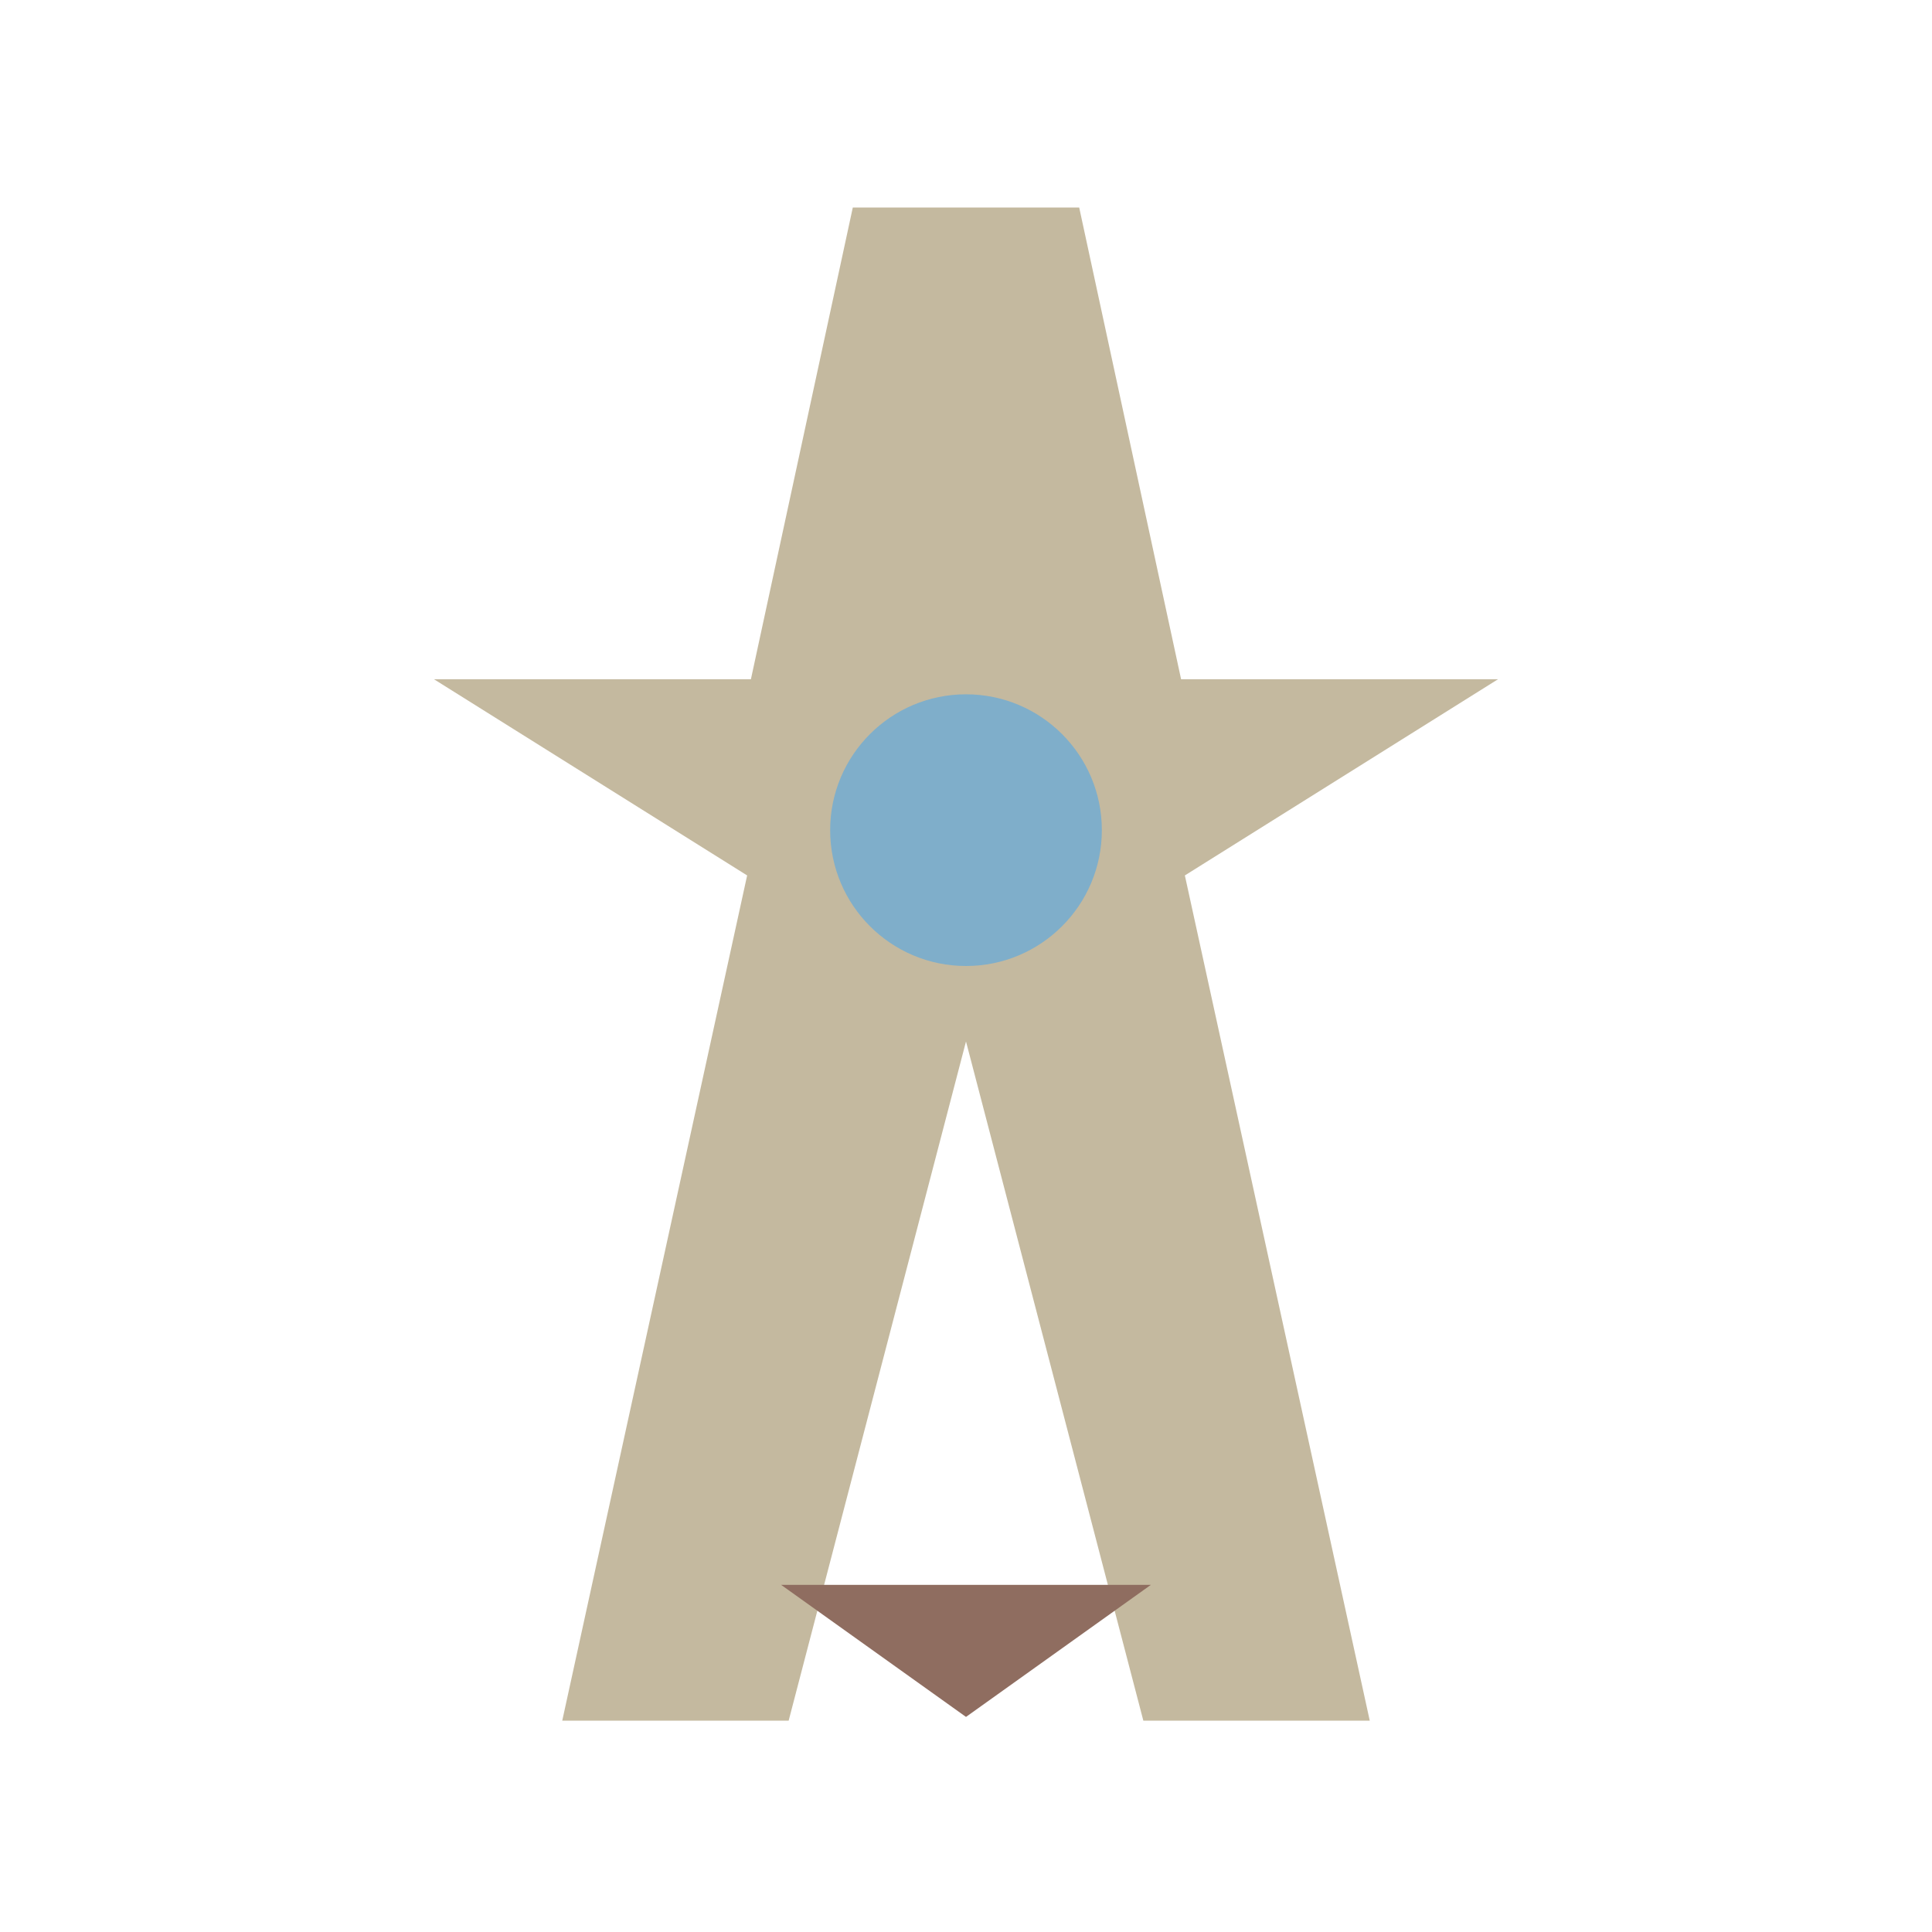
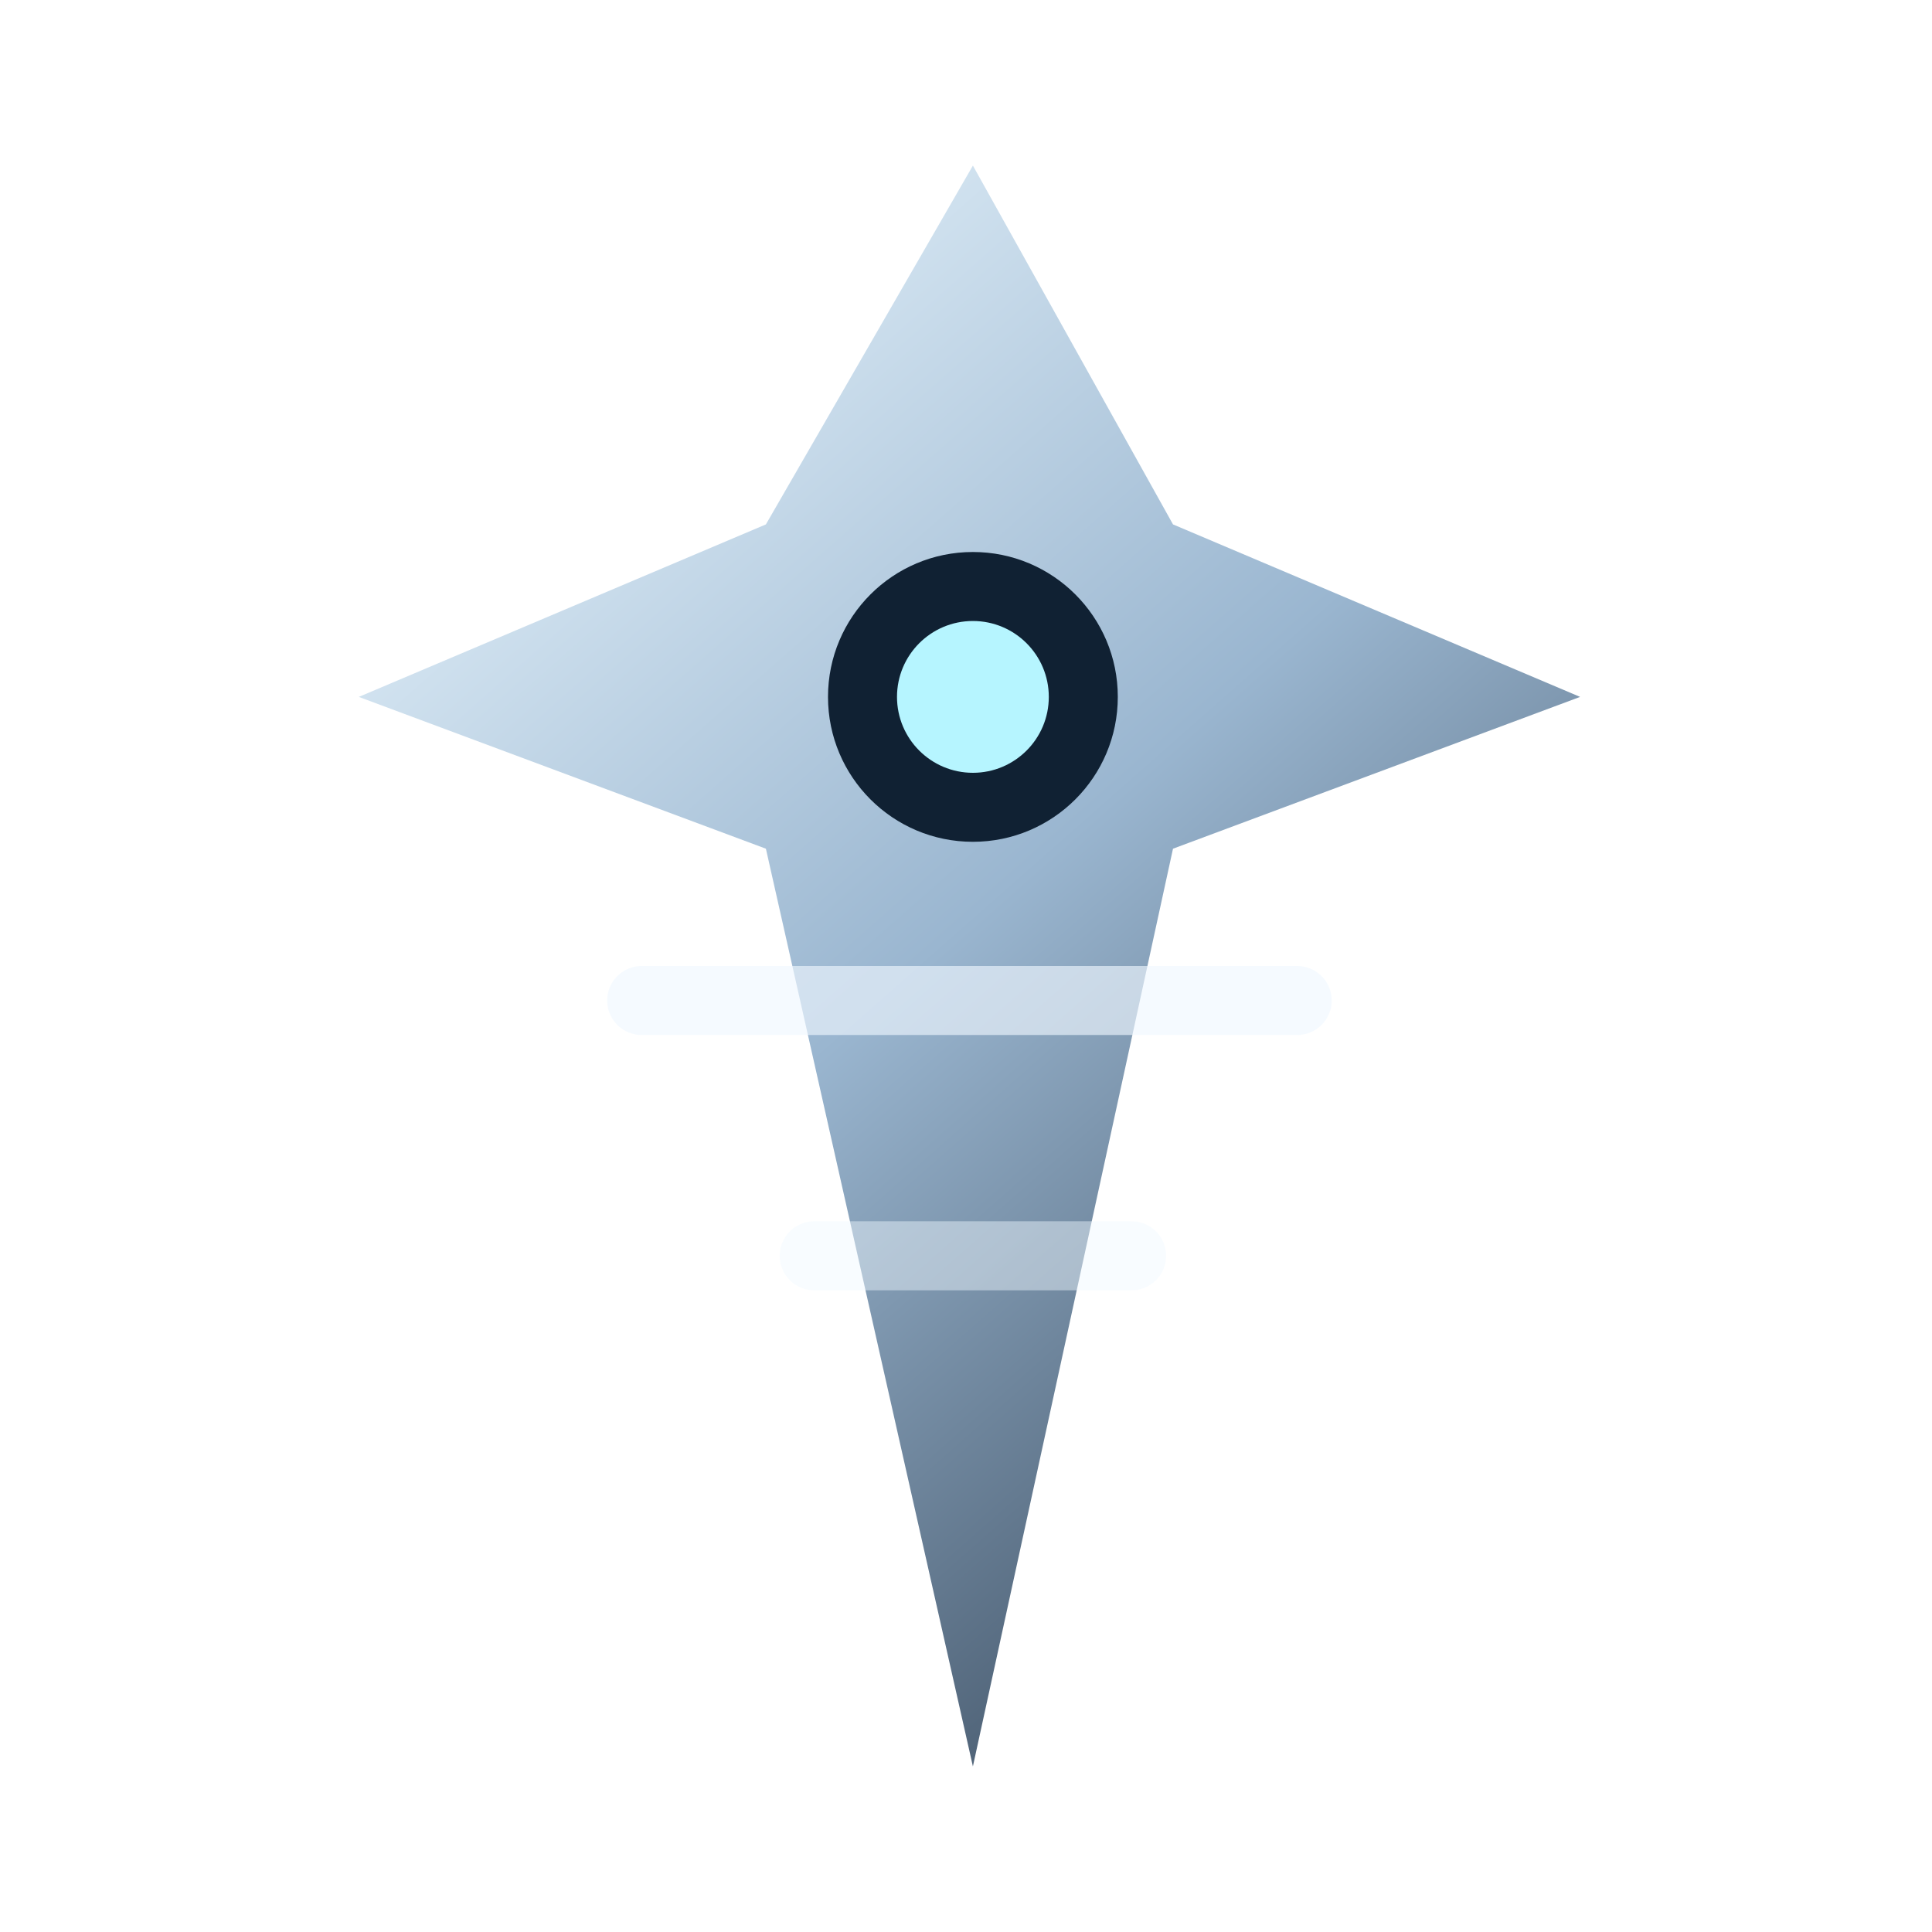
- <svg xmlns="http://www.w3.org/2000/svg" viewBox="0 0 512 512">
-   <path d="M226 55h60l27 125h84l-83 52 49 224h-60l-47-180-47 180h-60l49-224-83-52h84l27-125z" fill="#c4b99f" />
-   <circle cx="256" cy="220" r="36" fill="#7faeca" />
-   <path d="M207 420h98l-49 35-49-35z" fill="#8f6d60" />
+ <svg xmlns="http://www.w3.org/2000/svg" width="280" height="280" viewBox="0 0 280 280" fill="none">
+   <defs>
+     <linearGradient id="spireBody" x1="56" y1="42" x2="220" y2="228" gradientUnits="userSpaceOnUse">
+       <stop stop-color="#ECF8FF" />
+       <stop offset="0.5" stop-color="#9AB6D0" />
+       <stop offset="1" stop-color="#38495C" />
+     </linearGradient>
+   </defs>
+   <path d="M141 24L170 76L229 101L170 123L141 256L111 123L52 101L111 76L141 24Z" fill="url(#spireBody)" />
+   <circle cx="141" cy="101" r="21" fill="#102133" />
+   <circle cx="141" cy="101" r="11" fill="#B6F5FF" />
+   <path d="M93 145H188" stroke="#EFF7FF" stroke-width="10" stroke-linecap="round" stroke-opacity="0.64" />
+   <path d="M118 182H164" stroke="#EFF7FF" stroke-width="10" stroke-linecap="round" stroke-opacity="0.46" />
</svg>
